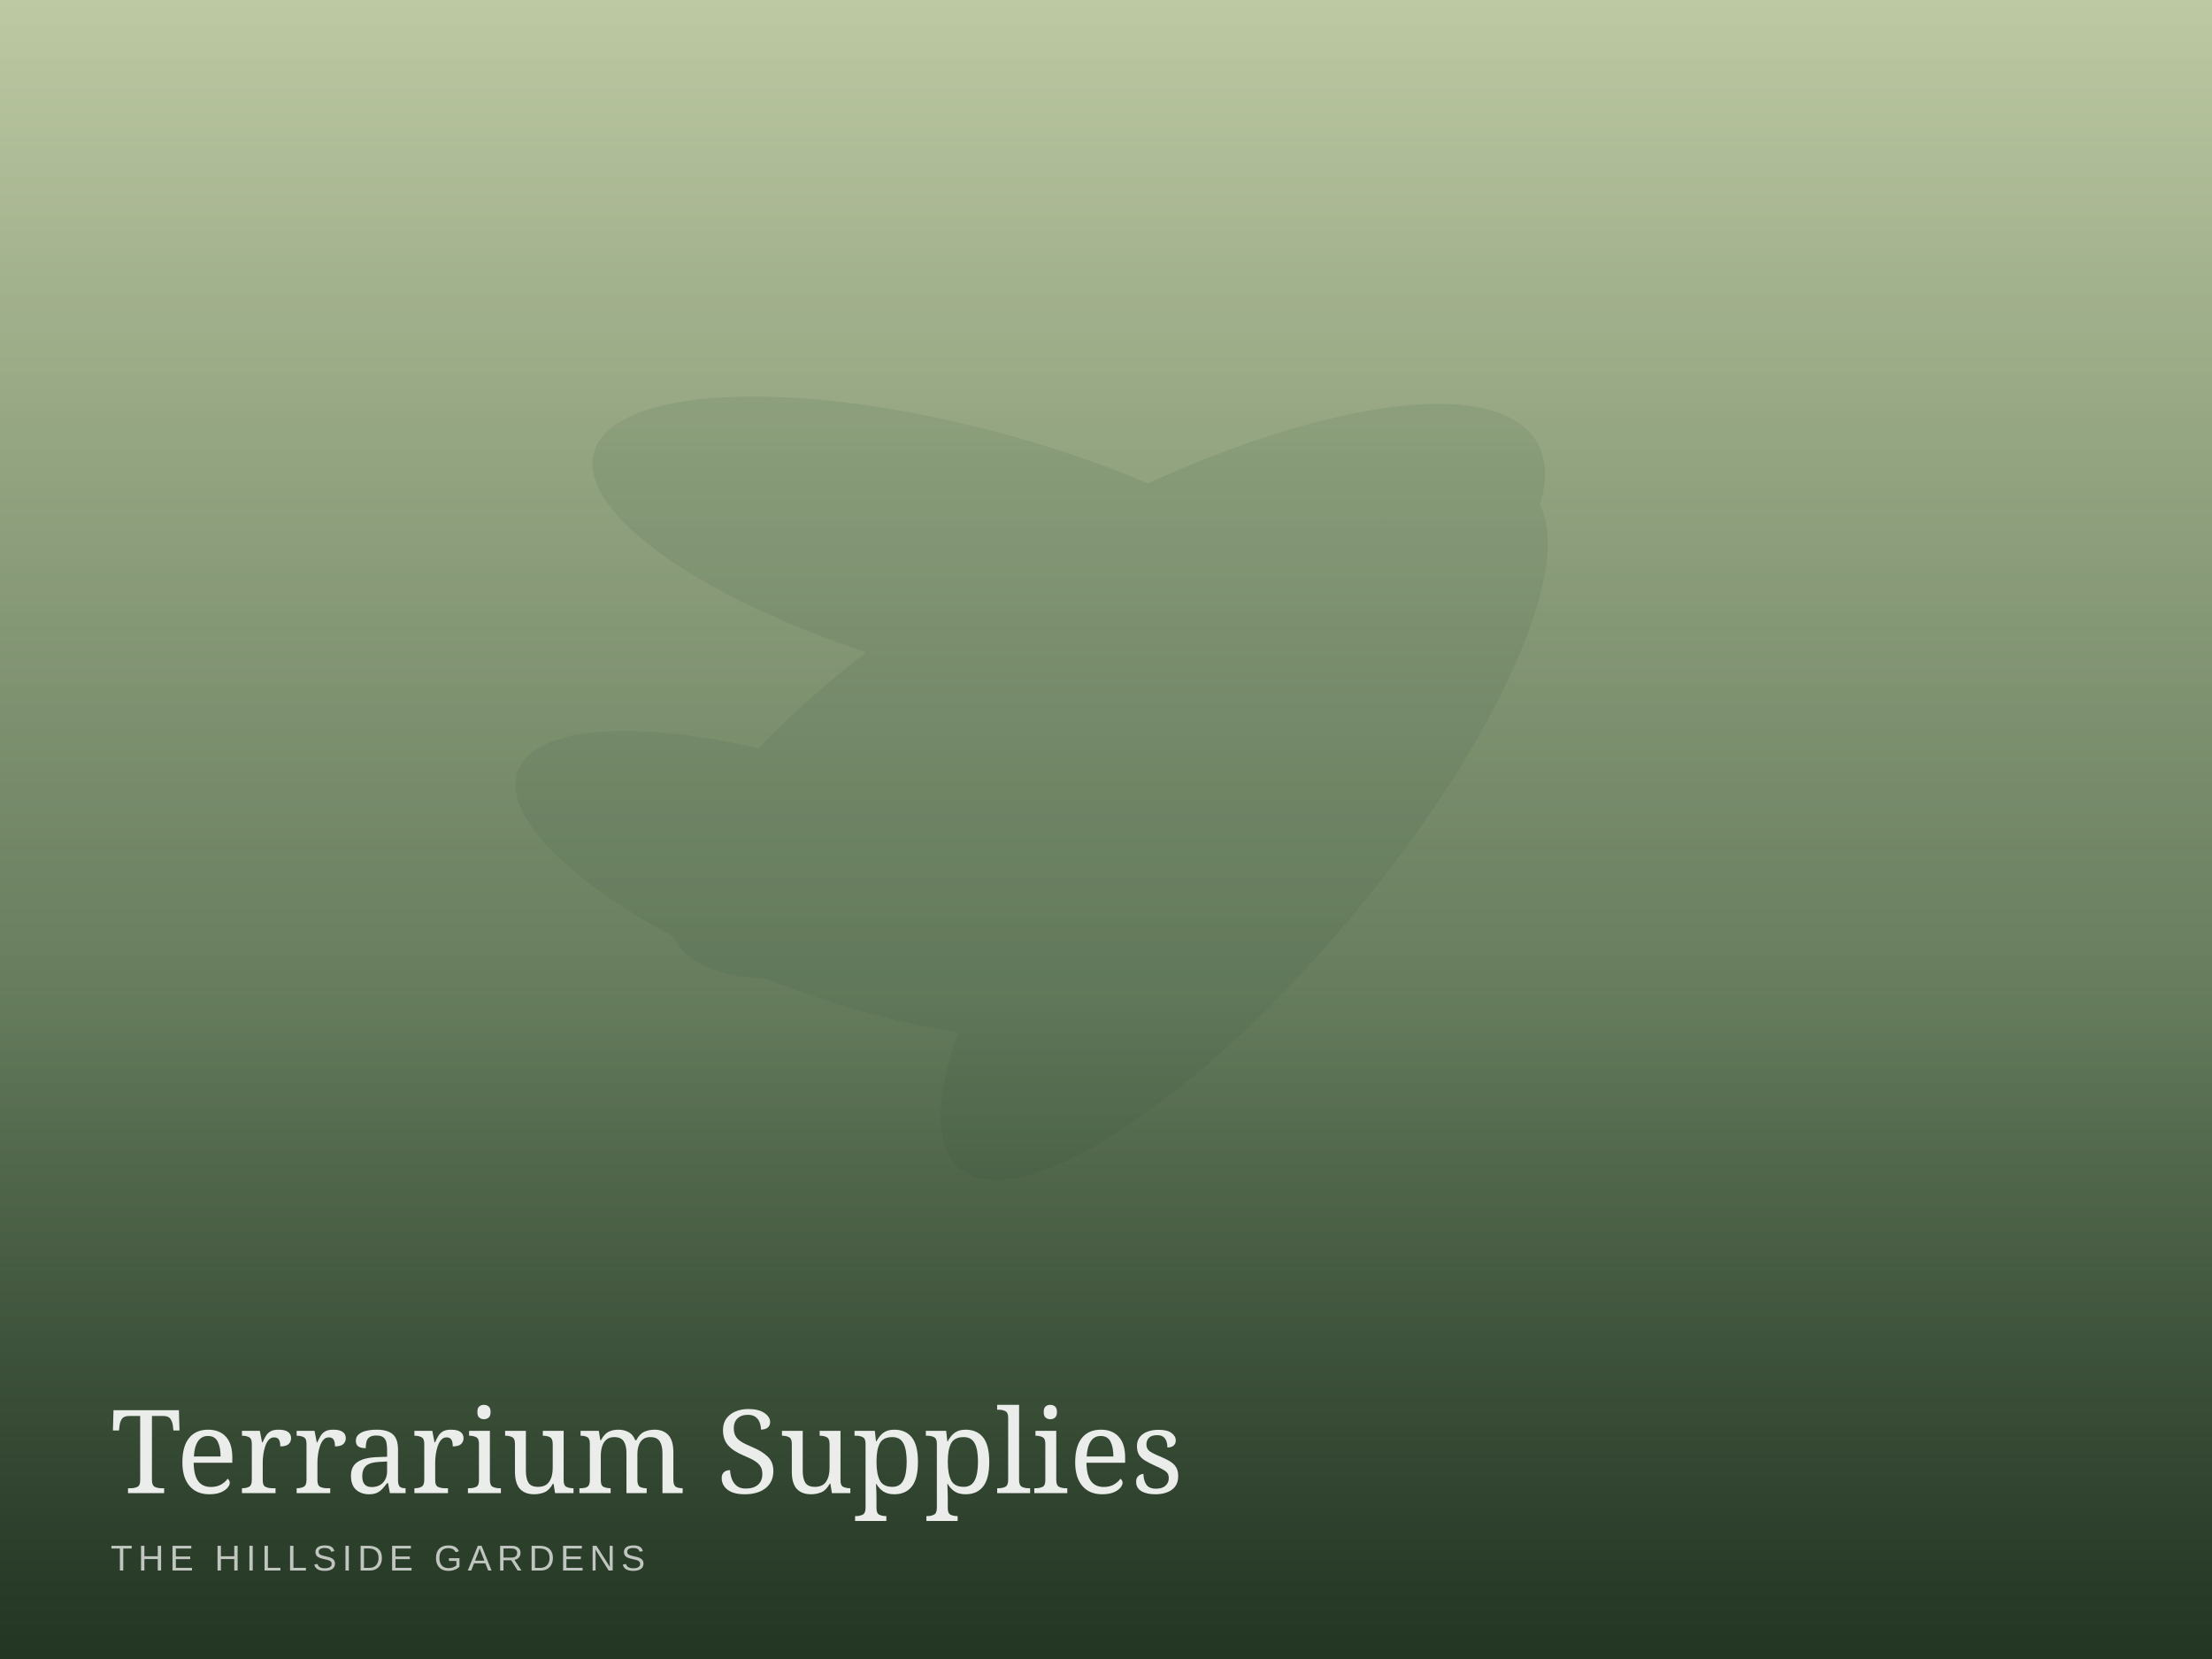
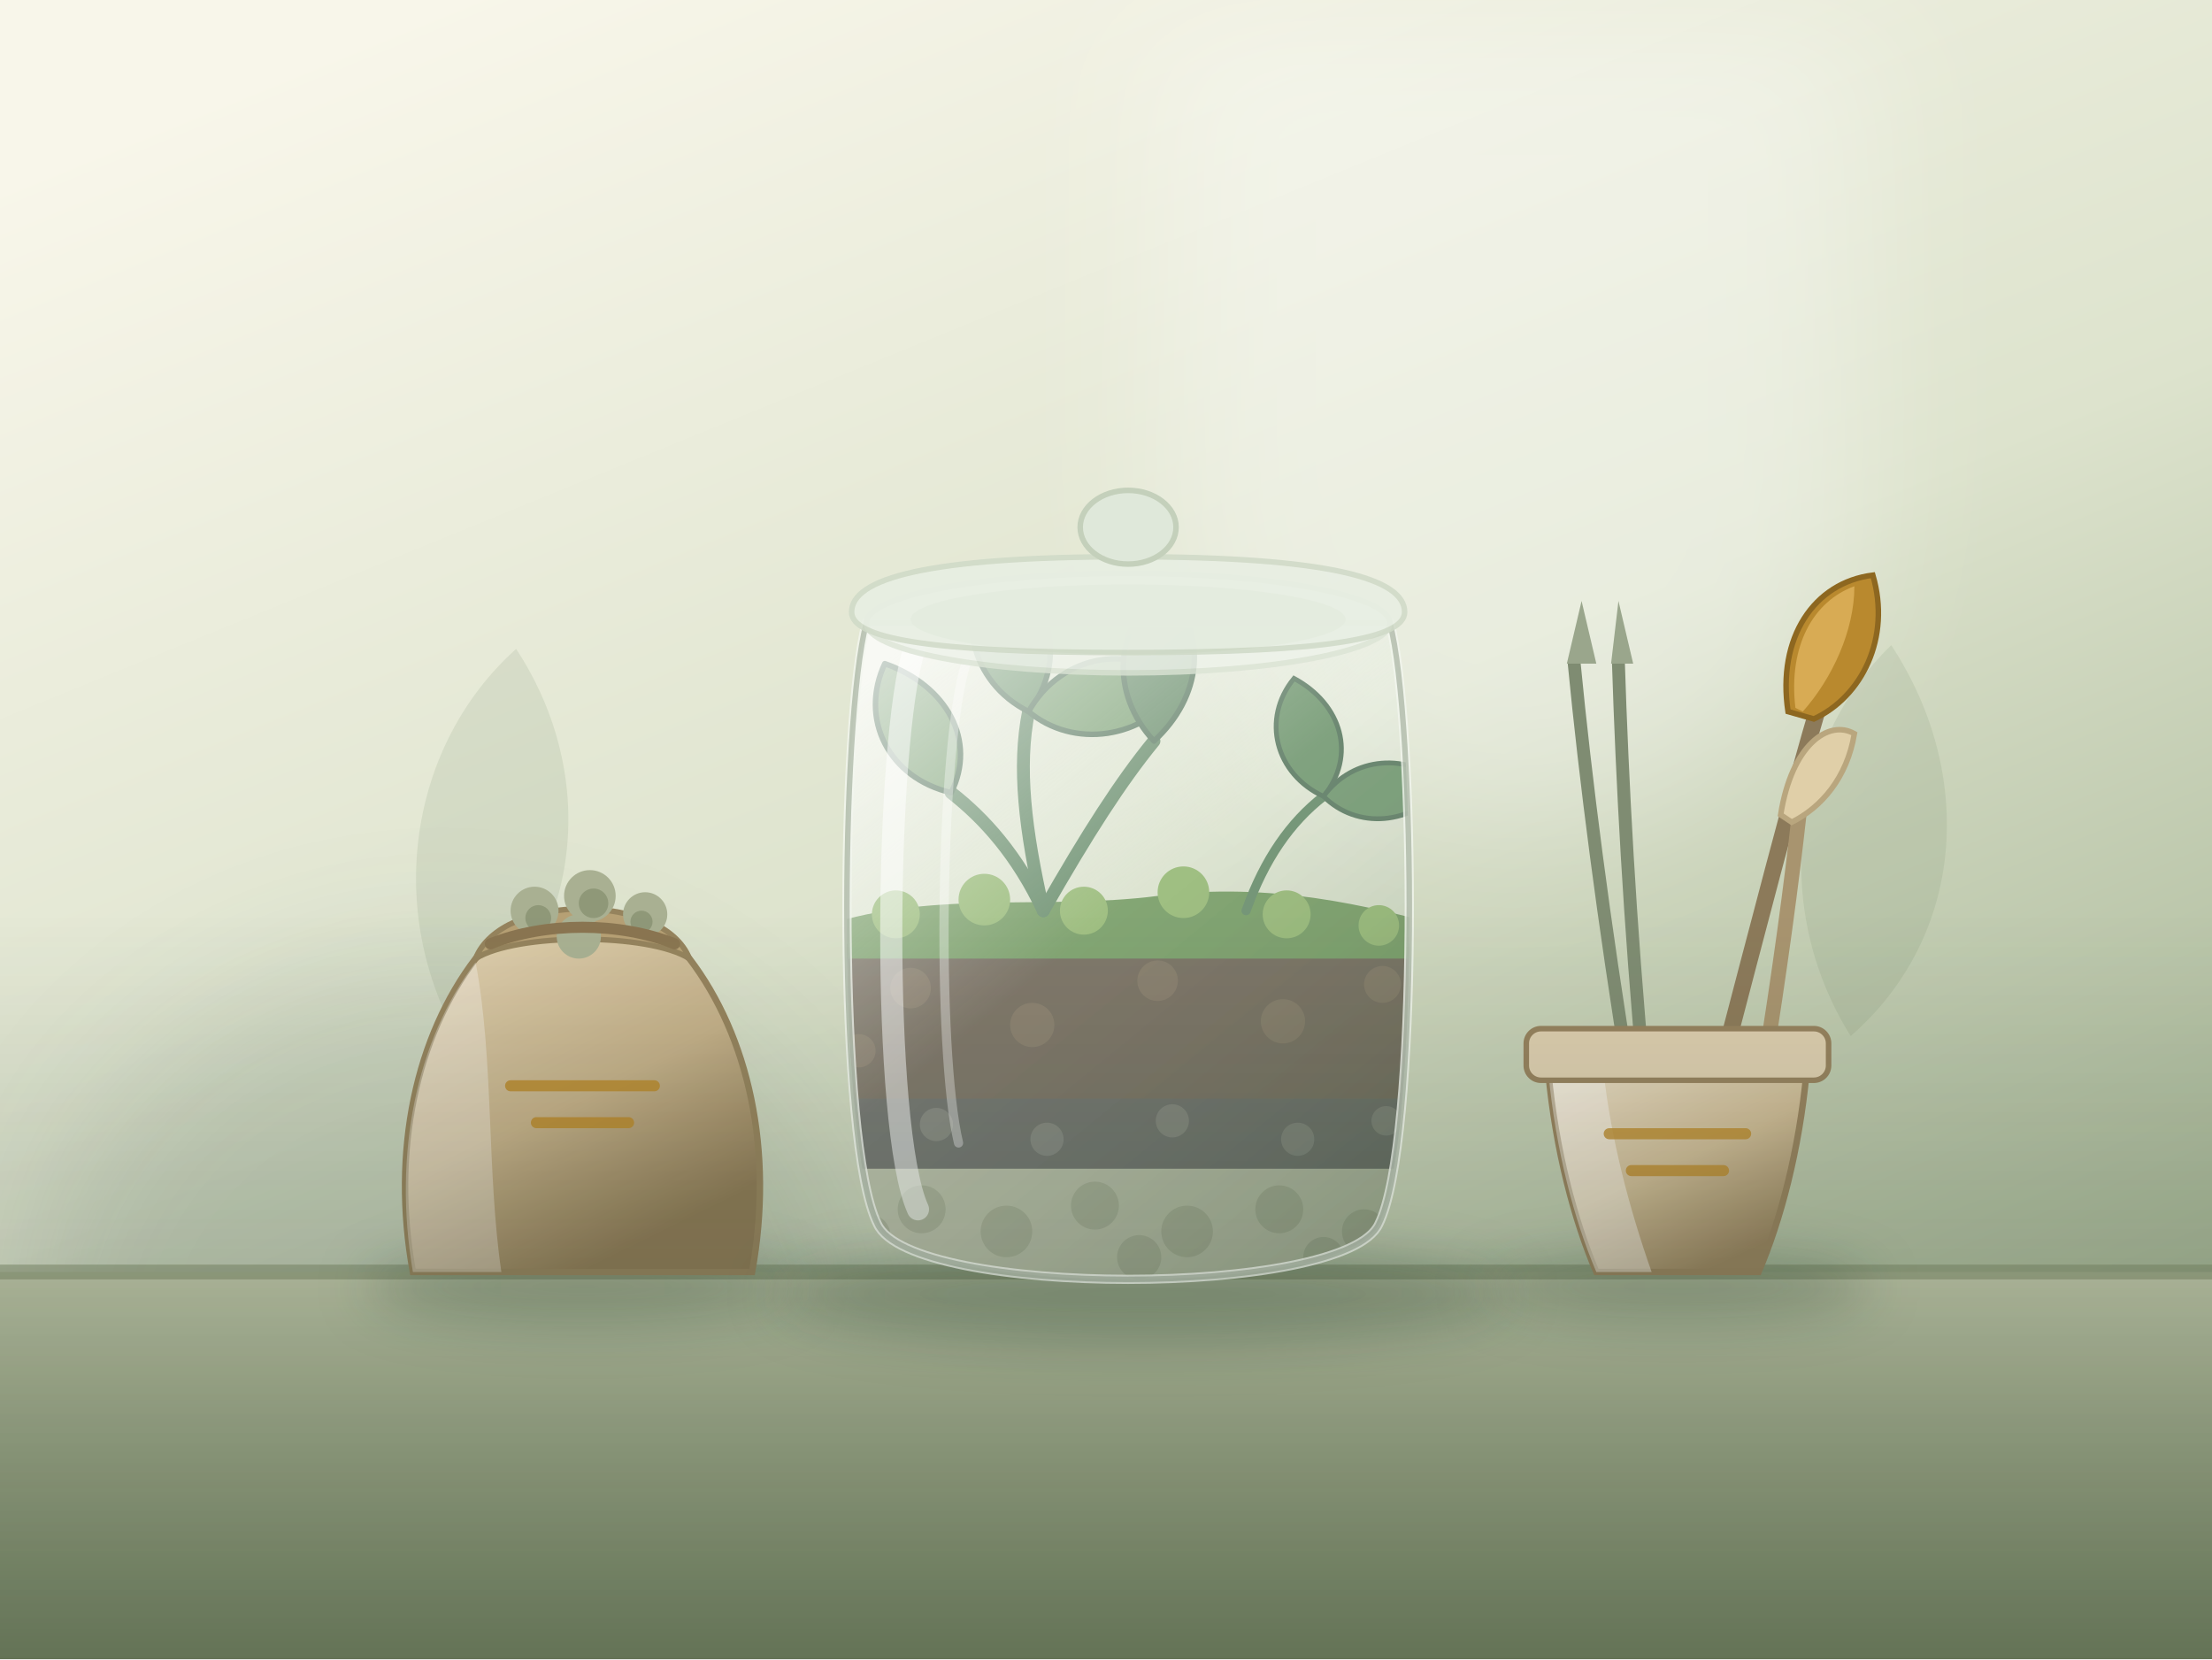
- <svg xmlns="http://www.w3.org/2000/svg" viewBox="0 0 800 600" width="800" height="600">
+ <svg xmlns="http://www.w3.org/2000/svg" viewBox="0 0 1200 900" width="1200" height="900" role="img" aria-labelledby="t d">
  <defs>
-     <linearGradient id="bg" x1="0" y1="0" x2="0" y2="1">
-       <stop offset="0%" stop-color="#bdc9a2" stop-opacity="1" />
-       <stop offset="100%" stop-color="#3f6040" stop-opacity="1" />
+     <linearGradient id="wall" x1="0.2" y1="0" x2="0.75" y2="1">
+       <stop offset="0" stop-color="#f8f6ea" />
+       <stop offset="0.5" stop-color="#dde3cd" />
+       <stop offset="1" stop-color="#9dad8c" />
    </linearGradient>
-     <linearGradient id="vignette" x1="0" y1="0" x2="0" y2="1">
-       <stop offset="0%" stop-color="rgba(0,0,0,0)" stop-opacity="0" />
-       <stop offset="60%" stop-color="rgba(0,0,0,0.1)" stop-opacity="1" />
-       <stop offset="100%" stop-color="rgba(0,0,0,0.45)" stop-opacity="1" />
+     <linearGradient id="floor" x1="0" y1="0" x2="0" y2="1">
+       <stop offset="0" stop-color="#c1c8aa" />
+       <stop offset="1" stop-color="#86936f" />
    </linearGradient>
+     <linearGradient id="glassBody" x1="0.15" y1="0" x2="0.85" y2="1">
+       <stop offset="0" stop-color="#ffffff" stop-opacity="0.75" />
+       <stop offset="0.45" stop-color="#e9f0e6" stop-opacity="0.34" />
+       <stop offset="1" stop-color="#8ea08a" stop-opacity="0.46" />
+     </linearGradient>
+     <linearGradient id="sack" x1="0" y1="0" x2="0.5" y2="1">
+       <stop offset="0" stop-color="#e4d5b5" />
+       <stop offset="0.6" stop-color="#c3af88" />
+       <stop offset="1" stop-color="#8d7a56" />
+     </linearGradient>
+     <linearGradient id="crock" x1="0" y1="0" x2="0.6" y2="1">
+       <stop offset="0" stop-color="#e8dcc4" />
+       <stop offset="0.55" stop-color="#cbb994" />
+       <stop offset="1" stop-color="#96825e" />
+     </linearGradient>
+     <linearGradient id="fade" x1="0" y1="0" x2="0" y2="1">
+       <stop offset="0.55" stop-color="#14291c" stop-opacity="0" />
+       <stop offset="1" stop-color="#14291c" stop-opacity="0.3" />
+     </linearGradient>
+     <filter id="soft" x="-40%" y="-40%" width="180%" height="180%">
+       <feGaussianBlur stdDeviation="38" />
+     </filter>
+     <filter id="cast" x="-50%" y="-90%" width="200%" height="280%">
+       <feGaussianBlur stdDeviation="14" />
+     </filter>
+     <clipPath id="jarInner">
+       <path d="M-142 -352 C -156 -300 -158 -70 -136 -26 C -118 14 118 14 136 -26 C 158 -70 156 -300 142 -352Z" />
+     </clipPath>
  </defs>
-   <rect width="800" height="600" fill="url(#bg)" />
-   <g opacity="0.12" fill="#3f6040">
-     <ellipse cx="400" cy="250" rx="180" ry="60" transform="rotate(-30 400 250)" />
-     <ellipse cx="350" cy="200" rx="140" ry="45" transform="rotate(15 350 200)" />
-     <ellipse cx="450" cy="300" rx="160" ry="50" transform="rotate(-50 450 300)" />
-     <ellipse cx="300" cy="320" rx="120" ry="40" transform="rotate(20 300 320)" />
+   <rect width="1200" height="900" fill="url(#wall)" />
+   <rect x="630" y="-150" width="380" height="600" rx="190" fill="#ffffff" opacity="0.34" filter="url(#soft)" />
+   <circle cx="240" cy="750" r="230" fill="#1d3a26" opacity="0.12" filter="url(#soft)" />
+   <g fill="#5d7a52" opacity="0.12">
+     <path d="M250 566 C 208 494 222 404 280 352 C 326 422 316 512 250 566Z" />
+     <path d="M1004 562 C 960 492 972 402 1026 350 C 1072 420 1066 508 1004 562Z" />
  </g>
-   <rect width="800" height="600" fill="url(#vignette)" />
-   <text x="40" y="540" font-family="Georgia, serif" font-size="42" fill="white" opacity="0.9">Terrarium Supplies</text>
-   <text x="40" y="568" font-family="Arial, sans-serif" font-size="13" fill="white" opacity="0.7" letter-spacing="2">THE HILLSIDE GARDENS</text>
+   <rect x="0" y="690" width="1200" height="210" fill="url(#floor)" />
+   <rect x="0" y="686" width="1200" height="8" fill="#7b8865" opacity="0.5" />
+   <g transform="translate(316 690)">
+     <ellipse cx="0" cy="8" rx="118" ry="19" fill="#1d3a26" opacity="0.28" filter="url(#cast)" />
+     <path d="M-92 0 C -104 -66 -90 -128 -58 -170 C -36 -198 36 -198 58 -170 C 90 -128 104 -66 92 0Z" fill="url(#sack)" stroke="#95835d" stroke-width="3.5" />
+     <path d="M-92 0 C -103 -64 -90 -126 -58 -168 C -48 -116 -52 -54 -44 0Z" fill="#ffffff" opacity="0.3" />
+     <path d="M-58 -170 C -36 -184 36 -184 58 -170 C 44 -206 -44 -206 -58 -170Z" fill="#b6a074" stroke="#95835d" stroke-width="3" />
+     <g fill="#a9b092">
+       <circle cx="-26" cy="-196" r="13" />
+       <circle cx="4" cy="-204" r="14" />
+       <circle cx="34" cy="-194" r="12" />
+       <circle cx="-2" cy="-182" r="12" />
+     </g>
+     <g fill="#8f9878">
+       <circle cx="-24" cy="-192" r="7" />
+       <circle cx="6" cy="-200" r="8" />
+       <circle cx="32" cy="-190" r="6" />
+     </g>
+     <path d="M-50 -178 C -20 -190 20 -190 50 -178" fill="none" stroke="#8a7551" stroke-width="6" stroke-linecap="round" />
+     <g fill="#b9892e" opacity="0.85">
+       <rect x="-42" y="-104" width="84" height="6" rx="3" />
+       <rect x="-28" y="-84" width="56" height="6" rx="3" />
+     </g>
+   </g>
+   <g transform="translate(612 690)">
+     <ellipse cx="8" cy="12" rx="200" ry="25" fill="#1d3a26" opacity="0.32" filter="url(#cast)" />
+     <g clip-path="url(#jarInner)">
+       <rect x="-170" y="-58" width="340" height="80" fill="#a4a98d" />
+       <g fill="#8b9174">
+         <circle cx="-112" cy="-34" r="13" />
+         <circle cx="-66" cy="-22" r="14" />
+         <circle cx="-18" cy="-36" r="13" />
+         <circle cx="32" cy="-22" r="14" />
+         <circle cx="82" cy="-34" r="13" />
+         <circle cx="128" cy="-22" r="12" />
+         <circle cx="-140" cy="-20" r="11" />
+         <circle cx="6" cy="-8" r="12" />
+         <circle cx="106" cy="-8" r="11" />
+       </g>
+       <rect x="-170" y="-96" width="340" height="40" fill="#3b3b38" />
+       <g fill="#565650">
+         <circle cx="-104" cy="-80" r="9" />
+         <circle cx="-44" cy="-72" r="9" />
+         <circle cx="24" cy="-82" r="9" />
+         <circle cx="92" cy="-72" r="9" />
+         <circle cx="140" cy="-82" r="8" />
+       </g>
+       <rect x="-170" y="-178" width="340" height="84" fill="#4a3a2b" />
+       <g fill="#5d4a36">
+         <circle cx="-118" cy="-154" r="11" />
+         <circle cx="-52" cy="-134" r="12" />
+         <circle cx="16" cy="-158" r="11" />
+         <circle cx="84" cy="-136" r="12" />
+         <circle cx="138" cy="-156" r="10" />
+         <circle cx="-146" cy="-120" r="9" />
+       </g>
+       <path d="M-170 -186 C -110 -208 -46 -196 16 -204 C 78 -212 132 -198 170 -188 L170 -170 H-170Z" fill="#4f7f39" />
+       <g fill="#7aa64f">
+         <circle cx="-126" cy="-194" r="13" />
+         <circle cx="-78" cy="-202" r="14" />
+         <circle cx="-24" cy="-196" r="13" />
+         <circle cx="30" cy="-206" r="14" />
+         <circle cx="86" cy="-194" r="13" />
+         <circle cx="136" cy="-188" r="11" />
+       </g>
+       <g fill="none" stroke="#3d6b43" stroke-width="7" stroke-linecap="round">
+         <path d="M-46 -196 C -56 -240 -60 -274 -54 -304" />
+         <path d="M-46 -196 C -22 -238 -4 -266 14 -288" />
+         <path d="M-46 -196 C -60 -226 -78 -246 -96 -260" />
+       </g>
+       <g stroke="#2c5236" stroke-width="3" stroke-linejoin="round">
+         <path d="M-54 -304 c -32 -16 -40 -54 -20 -82 c 32 18 42 54 20 82Z" fill="#4a7a4a" />
+         <path d="M-54 -304 c 18 -32 58 -38 84 -14 c -22 30 -60 34 -84 14Z" fill="#5d8a54" />
+         <path d="M14 -288 c -24 -26 -22 -62 6 -84 c 24 26 20 60 -6 84Z" fill="#3f6d43" />
+         <path d="M-96 -260 c -34 -8 -50 -40 -36 -70 c 34 12 50 42 36 70Z" fill="#5d8a54" />
+       </g>
+       <g fill="none" stroke="#3d6b43" stroke-width="5" stroke-linecap="round">
+         <path d="M64 -196 C 74 -224 88 -244 106 -258" />
+       </g>
+       <g fill="#4a7a4a" stroke="#2c5236" stroke-width="2.6">
+         <path d="M106 -258 c -26 -12 -34 -42 -16 -64 c 26 14 34 42 16 64Z" />
+         <path d="M106 -258 c 16 -22 46 -24 66 -6 c -18 22 -48 24 -66 6Z" />
+       </g>
+     </g>
+     <path d="M-142 -352 C -156 -300 -158 -70 -136 -26 C -118 14 118 14 136 -26 C 158 -70 156 -300 142 -352Z" fill="url(#glassBody)" stroke="#f2f6ee" stroke-width="5" stroke-opacity="0.8" />
+     <path d="M-116 -338 C -132 -288 -134 -78 -114 -34" fill="none" stroke="#ffffff" stroke-width="12" stroke-opacity="0.5" stroke-linecap="round" />
+     <path d="M-88 -330 C -102 -286 -104 -120 -92 -70" fill="none" stroke="#ffffff" stroke-width="5" stroke-opacity="0.35" stroke-linecap="round" />
+     <path d="M-142 -352 C -156 -300 -158 -70 -136 -26 C -118 14 118 14 136 -26 C 158 -70 156 -300 142 -352Z" fill="none" stroke="#6f8168" stroke-width="3" stroke-opacity="0.4" />
+     <ellipse cx="0" cy="-352" rx="142" ry="27" fill="#eef3ea" opacity="0.8" stroke="#dbe3d5" stroke-width="3" />
+     <ellipse cx="0" cy="-354" rx="118" ry="19" fill="#c3d0bc" opacity="0.65" />
+     <path d="M-150 -358 C -150 -376 -110 -388 0 -388 C 110 -388 150 -376 150 -358 C 150 -344 110 -336 0 -336 C -110 -336 -150 -344 -150 -358Z" fill="#e8efe3" opacity="0.85" stroke="#cfd9c7" stroke-width="3" />
+     <ellipse cx="0" cy="-404" rx="26" ry="20" fill="#dfe8da" stroke="#c4d0bb" stroke-width="3" />
+   </g>
+   <g transform="translate(910 690)">
+     <ellipse cx="0" cy="8" rx="106" ry="17" fill="#1d3a26" opacity="0.28" filter="url(#cast)" />
+     <g stroke="#7f8c72" stroke-width="7" stroke-linecap="round" fill="none">
+       <path d="M-26 -104 C -40 -190 -50 -268 -56 -330" />
+       <path d="M-18 -104 C -26 -190 -30 -268 -32 -330" />
+     </g>
+     <g fill="#9aa68c">
+       <path d="M-60 -330 l 8 -34 l 8 34Z" />
+       <path d="M-36 -330 l 4 -34 l 8 34Z" />
+     </g>
+     <path d="M22 -104 C 44 -188 62 -258 78 -312" fill="none" stroke="#8c7a5a" stroke-width="9" stroke-linecap="round" />
+     <path d="M60 -304 C 54 -344 74 -374 106 -378 C 116 -344 100 -312 74 -300Z" fill="#b9892e" stroke="#8d6720" stroke-width="3" />
+     <path d="M64 -306 C 60 -340 74 -364 96 -372 C 96 -348 84 -322 68 -304Z" fill="#d8ab54" />
+     <path d="M46 -104 C 56 -166 62 -212 66 -248" fill="none" stroke="#a8946f" stroke-width="8" stroke-linecap="round" />
+     <path d="M56 -248 C 62 -286 82 -300 96 -292 C 92 -268 78 -252 62 -244Z" fill="#e0cfa8" stroke="#b9a67e" stroke-width="3" />
+     <path d="M-70 -108 C -66 -66 -56 -28 -44 0 H44 C 56 -28 66 -66 70 -108Z" fill="url(#crock)" stroke="#96825e" stroke-width="3.5" />
+     <path d="M-70 -108 C -66 -66 -56 -28 -44 0 H-14 C -26 -34 -36 -72 -40 -108Z" fill="#ffffff" opacity="0.38" />
+     <rect x="-82" y="-132" width="164" height="28" rx="8" fill="#dccdae" stroke="#96825e" stroke-width="3" />
+     <g fill="#b9892e" opacity="0.8">
+       <rect x="-40" y="-78" width="80" height="6" rx="3" />
+       <rect x="-28" y="-58" width="56" height="6" rx="3" />
+     </g>
+   </g>
+   <rect width="1200" height="900" fill="url(#fade)" />
</svg>
